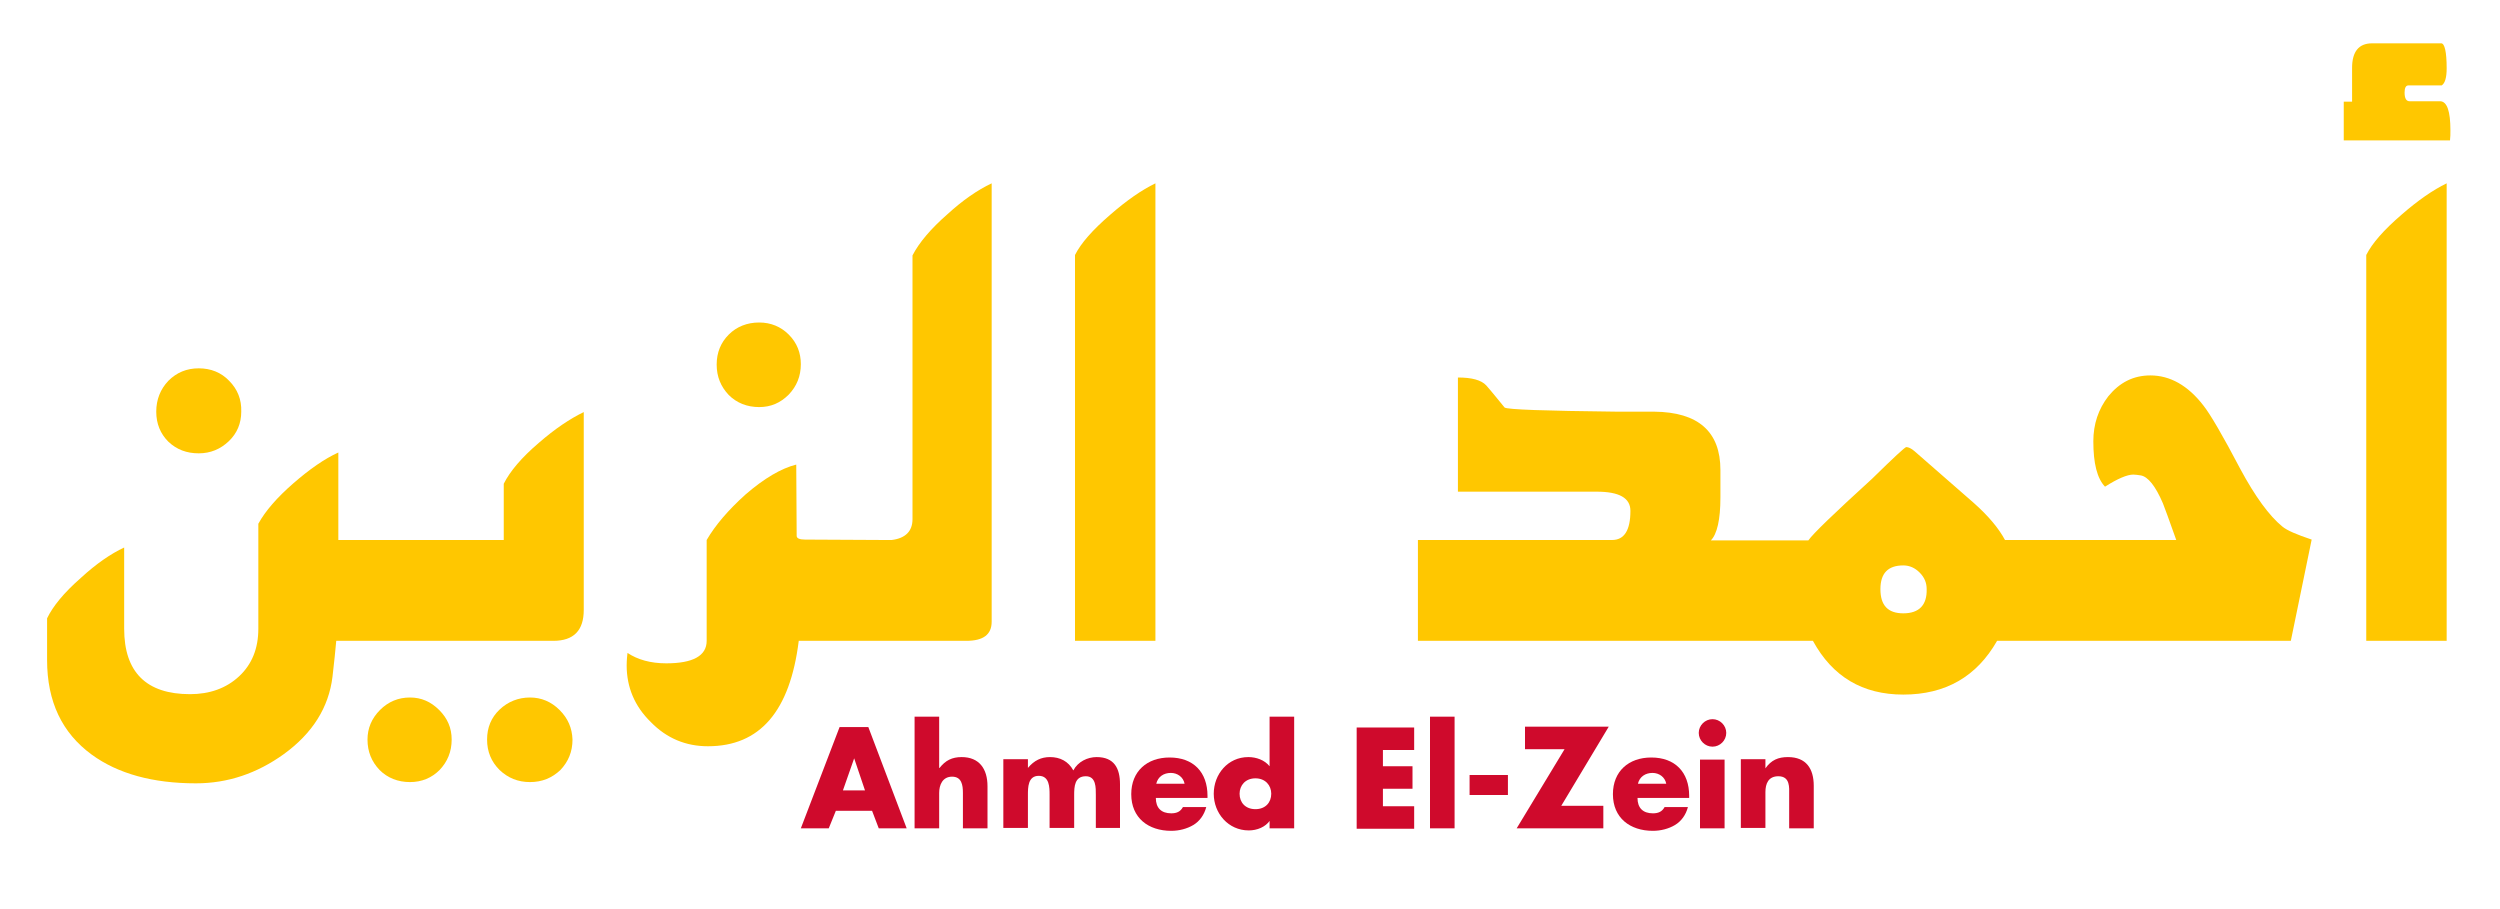
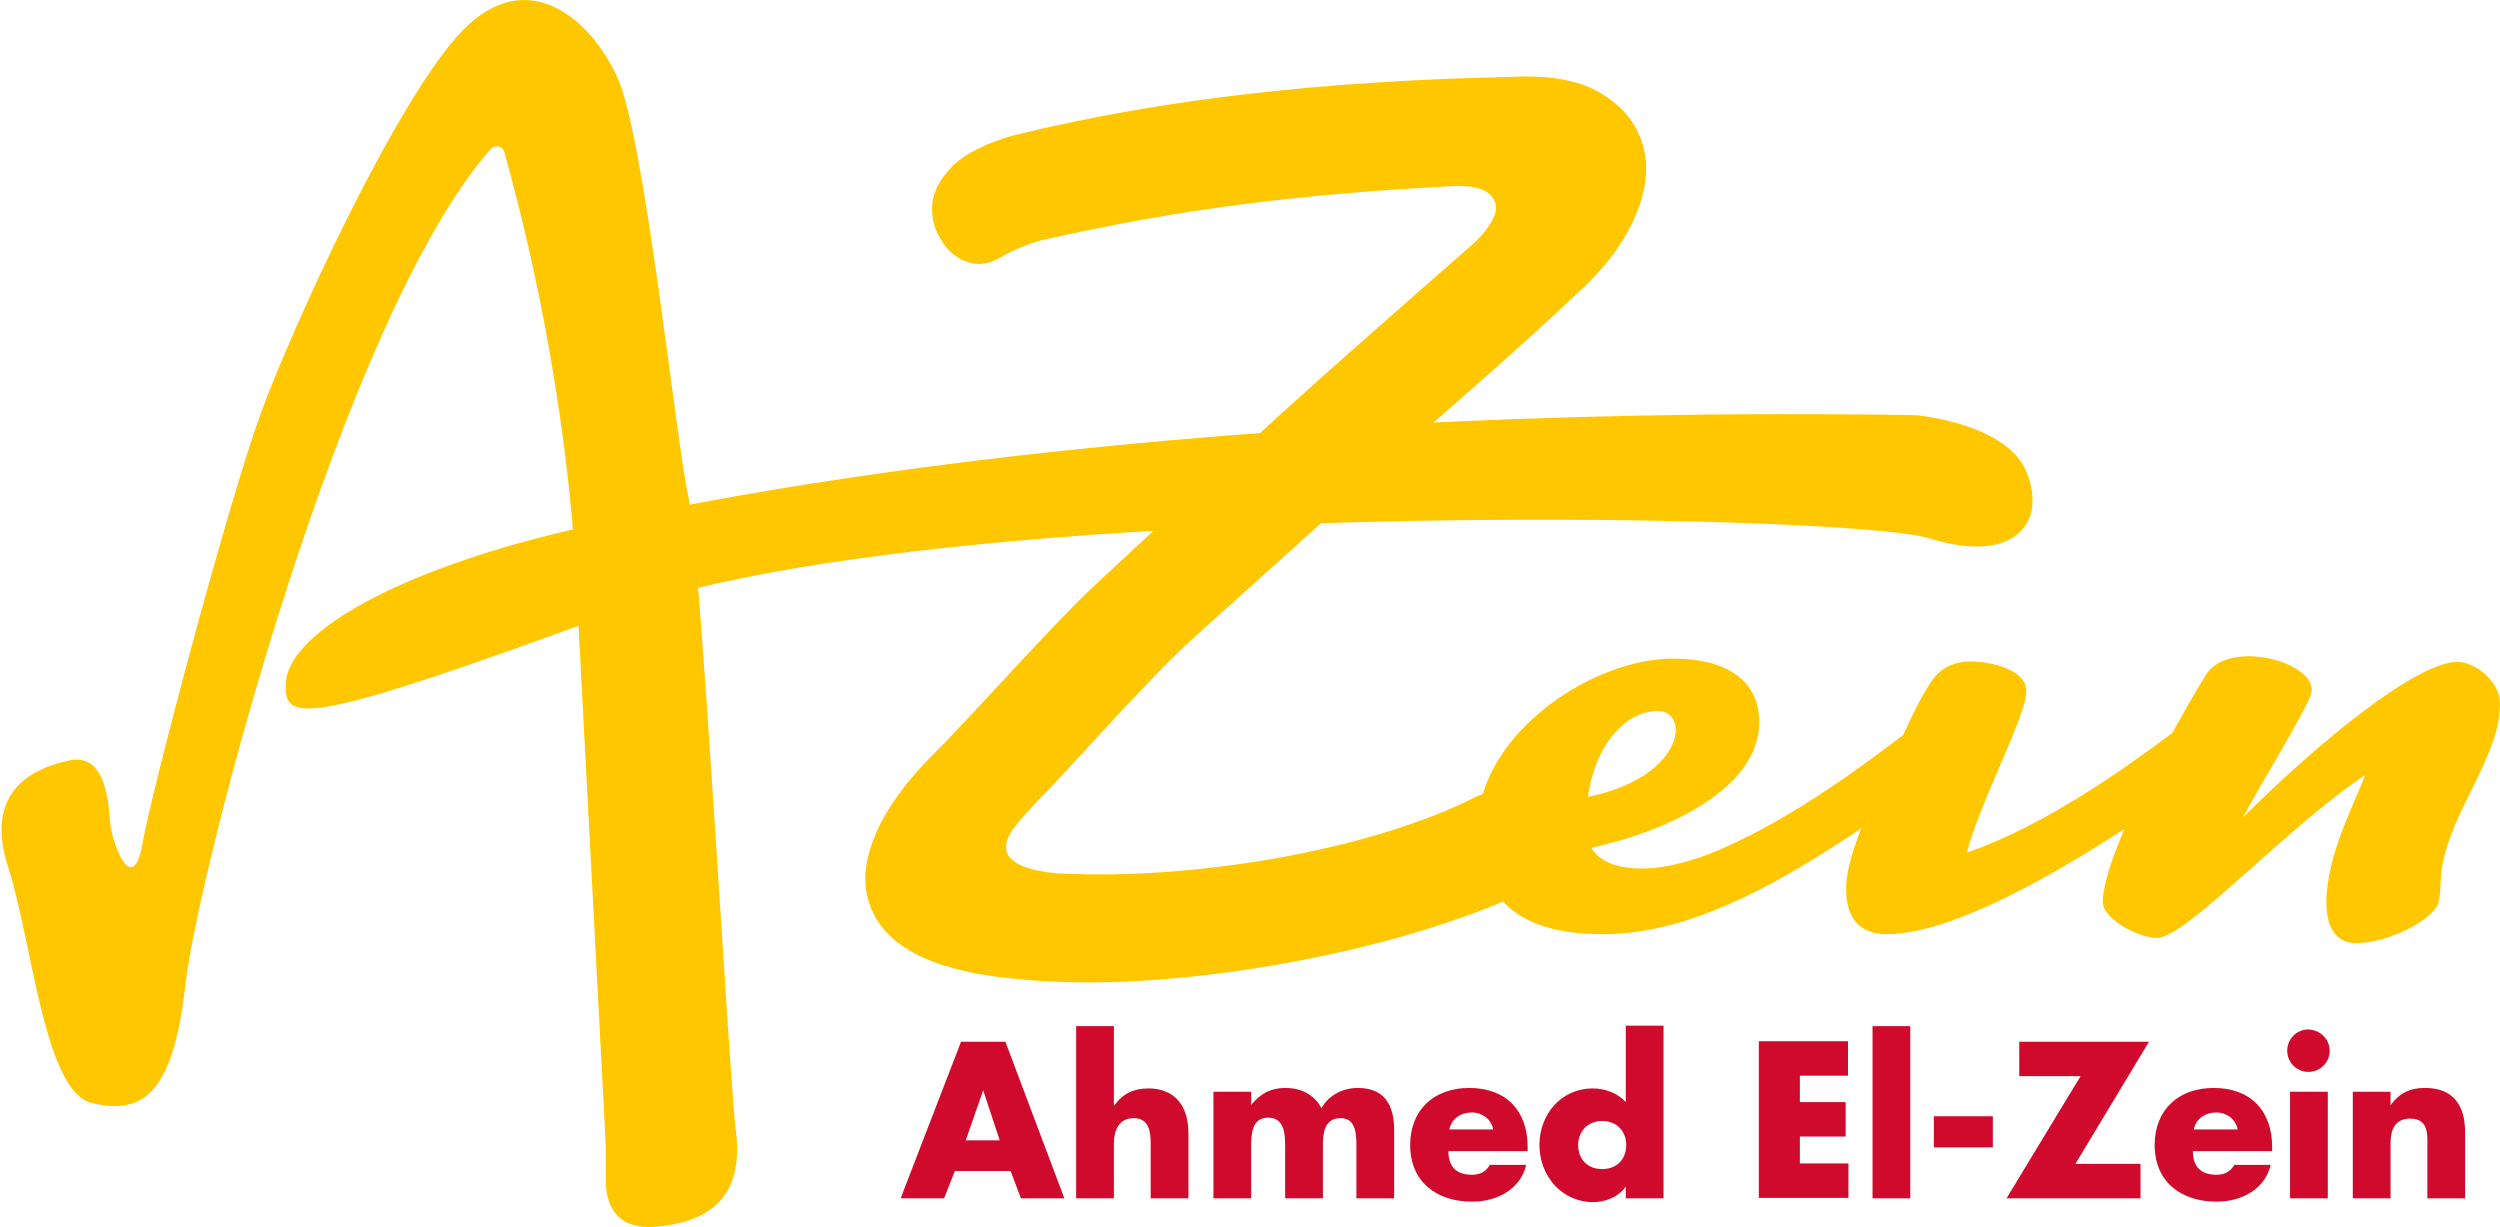
- <svg xmlns="http://www.w3.org/2000/svg" version="1.1" id="Layer_1" x="0px" y="0px" viewBox="-311 288 600 218" style="enable-background:new -311 288 600 218;" xml:space="preserve">
+ <svg xmlns="http://www.w3.org/2000/svg" version="1.1" id="Layer_1" x="0px" y="0px" width="529.9px" height="260px" viewBox="-360 286 529.9 260" style="enable-background:new -360 286 529.9 260;" xml:space="preserve">
  <style type="text/css">
- 	.st0{fill:#FFC700;}
- 	.st1{fill:#CF0A2C;}
+ 	.st0{fill:#CF0A2C;}
+ 	.st1{fill:#FFC700;}
</style>
  <g>
-     <path class="st0" d="M-256,379.4c-1.9-2-4.4-3-7.3-3s-5.3,1-7.3,3c-1.9,2-2.9,4.5-2.9,7.4c0,2.9,1,5.3,2.9,7.2   c2,1.9,4.4,2.8,7.3,2.8c2.8,0,5.2-1,7.2-2.9c2-1.9,3-4.3,3-7.1C-253,383.9-254,381.4-256,379.4z" />
-     <path class="st0" d="M-170.9,386.9v47.5c0,4.9-2.4,7.4-7.3,7.4h-52.1c-0.2,2.3-0.5,5.1-0.9,8.6c-0.9,7.4-4.8,13.6-11.7,18.6   c-6.4,4.6-13.4,7-21.1,7c-10.3,0-18.7-2.3-25-6.9c-7.1-5.2-10.7-12.7-10.7-22.7v-10c1.4-2.9,4-6.1,8.1-9.7   c3.7-3.4,7.2-5.8,10.4-7.3v19.5c0,10.4,5.3,15.7,15.8,15.7c4.7,0,8.7-1.4,11.8-4.3c3.1-2.9,4.6-6.7,4.6-11.4v-25.2   c1.7-3.1,4.5-6.3,8.4-9.7c3.9-3.4,7.5-5.9,10.8-7.4v21h39.7v-13.5c1.5-3,4.3-6.3,8.4-9.8C-177.8,390.9-174.2,388.5-170.9,386.9z" />
-     <path class="st0" d="M-176.7,458.4c-2-2-4.4-3-7.1-3c-2.8,0-5.3,1-7.3,2.9c-2,1.9-3,4.3-3,7.2c0,2.9,1,5.3,3,7.3   c2,1.9,4.4,2.9,7.3,2.9c2.9,0,5.3-1,7.3-2.9c1.9-2,2.9-4.4,2.9-7.3C-173.7,462.7-174.7,460.4-176.7,458.4z M-205.6,458.4   c-2-2-4.3-3-7-3c-2.8,0-5.2,1-7.2,3c-2,2-3,4.4-3,7.1c0,2.9,1,5.3,2.9,7.3c1.9,1.9,4.4,2.9,7.3,2.9c2.8,0,5.2-1,7.1-2.9   c1.9-2,2.9-4.4,2.9-7.3C-202.6,462.7-203.6,460.4-205.6,458.4z" />
-     <path class="st0" d="M-121.7,368.3c-1.9-1.9-4.3-2.9-7.1-2.9c-2.9,0-5.4,1-7.3,2.9c-1.9,1.9-2.9,4.3-2.9,7.2c0,2.9,1,5.3,2.9,7.3   c1.9,1.9,4.4,2.9,7.3,2.9c2.8,0,5.1-1,7.1-3c1.9-2,2.9-4.4,2.9-7.3C-118.8,372.7-119.7,370.3-121.7,368.3z" />
-     <path class="st0" d="M-73,332v105.2c0,3.1-2,4.6-6.1,4.6h-40.2c-2.1,16.9-9.3,25.3-21.8,25.3c-5.3,0-9.9-1.9-13.7-5.8   c-3.9-3.8-5.8-8.4-5.8-13.6c0-0.3,0-1.3,0.2-3c2.4,1.6,5.5,2.5,9.3,2.5c6.4,0,9.7-1.8,9.7-5.4v-24.2c2.1-3.6,5.2-7.2,9.3-10.9   c4.5-3.9,8.6-6.3,12.2-7.2l0.1,17.1c0,0.6,0.7,0.9,2,0.9l19.2,0.1h1.6c3.3-0.4,5-2.1,5-5v-63.3c1.6-3.1,4.4-6.4,8.4-9.9   C-80,336.1-76.4,333.6-73,332z" />
-     <path class="st0" d="M-33.8,441.8H-53v-92.6c1.4-2.8,4.2-6,8.5-9.7c3.9-3.4,7.5-5.9,10.8-7.5V441.8z" />
-     <path class="st0" d="M236.8,414.4c-3.2-2.6-6.6-7.3-10.1-13.8c-4.3-8.2-7.3-13.3-8.9-15.3c-3.7-4.8-8-7.2-12.7-7.2   c-4.1,0-7.4,1.7-10.1,5c-2.4,3.1-3.6,6.7-3.6,10.8c0,5.3,0.9,8.9,2.8,10.9c3-1.9,5.3-2.9,6.8-2.9c0.5,0,1.1,0.1,1.8,0.2   c1.7,0.3,3.5,2.5,5.3,6.7c0.4,1,1.5,4,3.2,8.8h-41.1c-1.5-2.8-4-5.8-7.5-8.9l-14.2-12.4c-0.8-0.7-1.5-1-2-1c-0.3,0-3,2.5-8.2,7.6   c-9.1,8.3-14.2,13.2-15.3,14.8H99.6c1.5-1.5,2.3-5,2.3-10.3v-6.6c0-9.2-5.3-13.9-15.9-14h-8.9c-17.4-0.2-26.4-0.5-27-1   c-1.5-1.8-2.9-3.6-4.4-5.3c-1.2-1.3-3.5-1.9-6.8-1.9V406h33.3c5.4,0,8.1,1.5,8.1,4.6c0,4.7-1.5,7-4.4,7H29.3v24.2h94.8   c4.7,8.6,11.9,12.9,21.7,12.9c10.1,0,17.6-4.3,22.5-12.9h70.5l5-24.3C240.2,416.3,237.9,415.3,236.8,414.4z M145.8,435.2   c-3.7,0-5.5-1.9-5.5-5.8c0-3.8,1.8-5.7,5.5-5.7c1.5,0,2.8,0.6,3.9,1.7c1.2,1.2,1.7,2.5,1.7,4C151.5,433.2,149.6,435.2,145.8,435.2z   " />
-     <path class="st0" d="M277.1,319.3c0,0.8,0,1.6-0.1,2.4h-25.5v-9.3h2v-8.1c0-3.9,1.6-5.9,4.8-5.9h16.6c0.8,0,1.3,2,1.3,6   c0,2.2-0.4,3.6-1.2,4.1H267c-0.6,0-0.9,0.6-0.9,1.7c0,1.4,0.4,2.1,1.2,2.1h7.4C276.3,312.4,277.1,314.7,277.1,319.3z M276.1,441.8   h-19.2v-92.6c1.4-2.8,4.2-6,8.5-9.7c3.9-3.4,7.5-5.9,10.8-7.5V441.8z" />
-   </g>
-   <g>
-     <path class="st1" d="M-110.4,482.6l-1.7,4.2h-6.7l9.3-24.3h6.9l9.2,24.3h-6.7l-1.6-4.2H-110.4z M-106,470L-106,470l-2.7,7.7h5.3   L-106,470z" />
-     <path class="st1" d="M-85.6,460v12.3h0.1c1.4-1.8,3-2.6,5.3-2.6c4.2,0,6.2,2.8,6.2,7v10.1h-5.9v-8.5c0-1.9-0.3-3.9-2.6-3.9   c-2.3,0-3.1,2-3.1,3.9v8.5h-5.9V460H-85.6z" />
-     <path class="st1" d="M-64.3,472.3L-64.3,472.3c1.5-1.8,3.2-2.6,5.3-2.6c2.4,0,4.4,1,5.6,3.2c1.1-2.1,3.4-3.2,5.6-3.2   c4.2,0,5.6,2.7,5.6,6.5v10.5H-48v-7.9c0-1.7,0.1-4.5-2.4-4.5c-2.7,0-2.8,2.5-2.8,4.5v7.9h-5.9v-7.9c0-1.8,0-4.6-2.6-4.6   c-2.6,0-2.6,2.8-2.6,4.6v7.9h-5.9v-16.5h5.9V472.3z" />
-     <path class="st1" d="M-21.3,479.5h-12.3c0,2.4,1.3,3.7,3.7,3.7c1.3,0,2.2-0.4,2.8-1.5h5.6c-0.5,1.9-1.6,3.4-3.1,4.3   c-1.5,0.9-3.4,1.4-5.3,1.4c-5.5,0-9.6-3.1-9.6-8.8c0-5.5,3.8-8.8,9.2-8.8c5.7,0,9.1,3.5,9.1,9.2V479.5z M-26.7,476.1   c-0.3-1.6-1.7-2.6-3.3-2.6c-1.7,0-3.1,0.9-3.5,2.6H-26.7z" />
-     <path class="st1" d="M-6.2,484.9L-6.2,484.9c-1.1,1.6-3.1,2.4-5.1,2.4c-4.9,0-8.4-4.1-8.4-8.8c0-4.7,3.4-8.8,8.3-8.8   c1.9,0,3.9,0.7,5.1,2.2V460h5.9v26.8h-5.9V484.9z M-13.5,478.5c0,2.1,1.4,3.7,3.8,3.7s3.8-1.6,3.8-3.7c0-2-1.4-3.7-3.8-3.7   S-13.5,476.5-13.5,478.5z" />
-     <path class="st1" d="M20.9,467.8v4.1H28v5.4h-7.1v4.2h7.5v5.4H14.6v-24.3h13.8v5.4H20.9z" />
-     <path class="st1" d="M38.1,486.8h-5.9V460h5.9V486.8z" />
-     <path class="st1" d="M50.9,474v4.8h-9.2V474H50.9z" />
-     <path class="st1" d="M73.8,481.4v5.4H53l11.5-19H55v-5.4h20.1l-11.4,19H73.8z" />
-     <path class="st1" d="M94.4,479.5H82c0,2.4,1.3,3.7,3.7,3.7c1.3,0,2.2-0.4,2.8-1.5h5.6c-0.5,1.9-1.6,3.4-3.1,4.3   c-1.5,0.9-3.4,1.4-5.3,1.4c-5.5,0-9.6-3.1-9.6-8.8c0-5.5,3.8-8.8,9.2-8.8c5.7,0,9.1,3.5,9.1,9.2V479.5z M88.9,476.1   c-0.3-1.6-1.7-2.6-3.3-2.6c-1.7,0-3.1,0.9-3.5,2.6H88.9z" />
-     <path class="st1" d="M103.3,463.9c0,1.8-1.5,3.3-3.3,3.3c-1.8,0-3.3-1.5-3.3-3.3c0-1.8,1.5-3.3,3.3-3.3   C101.8,460.6,103.3,462.1,103.3,463.9z M102.9,486.8h-5.9v-16.5h5.9V486.8z" />
-     <path class="st1" d="M112.7,472.4L112.7,472.4c1.4-2,3.1-2.7,5.4-2.7c4.4,0,6.2,2.8,6.2,6.9v10.2h-5.9v-8.1c0-1.6,0.3-4.4-2.6-4.4   c-2.4,0-3.1,1.8-3.1,3.8v8.6h-5.9v-16.5h5.9V472.4z" />
+     <g>
+       <path class="st0" d="M-157.6,534.2l-2.3,5.8h-9.2l12.8-33.2h9.4l12.5,33.2h-9.2l-2.2-5.8H-157.6z M-151.6,517.1L-151.6,517.1    l-3.7,10.6h7.2L-151.6,517.1z" />
+       <path class="st0" d="M-123.9,503.5v16.8h0.1c1.8-2.5,4.1-3.6,7.2-3.6c5.7,0,8.5,3.8,8.5,9.5V540h-8v-11.6c0-2.6-0.4-5.4-3.6-5.4    c-3.2,0-4.2,2.7-4.2,5.4V540h-8v-36.5H-123.9z" />
+       <path class="st0" d="M-94.8,520.2L-94.8,520.2c2-2.5,4.3-3.6,7.2-3.6c3.3,0,6.1,1.3,7.7,4.3c1.5-2.8,4.6-4.3,7.7-4.3    c5.7,0,7.7,3.7,7.7,8.9V540h-8v-10.8c0-2.3,0.1-6.2-3.3-6.2c-3.7,0-3.8,3.5-3.8,6.2V540h-8v-10.8c0-2.5,0-6.3-3.6-6.3    s-3.6,3.8-3.6,6.3V540h-8v-22.6h8V520.2z" />
+       <path class="st0" d="M-36.1,530h-16.9c0,3.3,1.7,5,5,5c1.7,0,2.9-0.6,3.8-2.1h7.7c-0.6,2.6-2.2,4.6-4.3,5.9    c-2.1,1.3-4.6,1.9-7.2,1.9c-7.5,0-13.1-4.2-13.1-12c0-7.5,5.1-12.1,12.5-12.1c7.8,0,12.4,4.8,12.4,12.5V530z M-43.5,525.4    c-0.4-2.2-2.4-3.6-4.5-3.6c-2.3,0-4.3,1.2-4.8,3.6H-43.5z" />
+       <path class="st0" d="M-15.4,537.5L-15.4,537.5c-1.5,2.2-4.3,3.3-6.9,3.3c-6.7,0-11.4-5.6-11.4-12.1s4.6-12,11.3-12    c2.6,0,5.3,1,7,2.9v-16.2h8V540h-8V537.5z M-25.5,528.7c0,2.9,1.9,5.1,5.1,5.1s5.1-2.2,5.1-5.1c0-2.8-1.9-5.1-5.1-5.1    S-25.5,526-25.5,528.7z" />
+       <path class="st0" d="M21.5,514.1v5.5h9.7v7.3h-9.7v5.7h10.3v7.3H12.8v-33.2h18.9v7.3H21.5z" />
+       <path class="st0" d="M44.9,540h-8v-36.5h8V540z" />
+       <path class="st0" d="M62.4,522.6v6.6H49.9v-6.6H62.4z" />
+       <path class="st0" d="M93.7,532.7v7.3H65.3L81,514.1h-13v-7.3h27.5l-15.6,25.9H93.7z" />
+       <path class="st0" d="M121.7,530h-16.9c0,3.3,1.7,5,5,5c1.7,0,2.9-0.6,3.8-2.1h7.7c-0.6,2.6-2.2,4.6-4.3,5.9    c-2.1,1.3-4.6,1.9-7.2,1.9c-7.5,0-13.1-4.2-13.1-12c0-7.5,5.1-12.1,12.5-12.1c7.8,0,12.4,4.8,12.4,12.5V530z M114.3,525.4    c-0.4-2.2-2.4-3.6-4.5-3.6c-2.3,0-4.3,1.2-4.8,3.6H114.3z" />
+       <path class="st0" d="M133.8,508.7c0,2.5-2,4.5-4.5,4.5c-2.5,0-4.5-2-4.5-4.5c0-2.5,2-4.5,4.5-4.5    C131.8,504.3,133.8,506.3,133.8,508.7z M133.4,540h-8v-22.6h8V540z" />
+       <path class="st0" d="M146.7,520.3L146.7,520.3c1.9-2.7,4.2-3.7,7.3-3.7c6.1,0,8.5,3.8,8.5,9.4v14h-8v-11c0-2.2,0.4-5.9-3.6-5.9    c-3.3,0-4.2,2.4-4.2,5.2V540h-8v-22.6h8V520.3z" />
+     </g>
+     <g>
+       <path class="st1" d="M160.8,426.3c-8.4,0-29,16.6-45.4,33c3.5-6.6,10.8-18.4,13.7-24.4c0.9-1.8,0.9-2.2,0.9-2.7    c0-3.8-6.9-7.1-13.3-7.1c-3.8,0-7.5,1.1-9.3,4.2c-2.5,4.1-4.8,8.2-7,12.1c-10.2,7.6-27.1,19.7-43.5,25.3    c2.9-11.1,12.6-28.8,12.6-34.3c0-4.4-7.5-6.2-11.7-6.2c-3.8,0-6.6,1.5-8.4,4.2c-2,2.9-4.1,7.2-6,11.4c-10,7.6-25.9,19.3-41.6,25.4    c-4.2,1.5-9.1,2.9-13.7,2.9s-8.9-1.1-10.8-4.4c16.2-3.5,35.6-12.6,35.6-26.6c0-8.6-6.6-13.5-18.2-13.5    c-15.7,0-35.7,12.8-40.4,28.7c-0.9,0.3-1.8,0.7-2.7,1.2c-4.4,2.2-10,4.4-16.6,6.5c-6.6,2.1-13.9,3.9-21.7,5.4    c-7.8,1.5-16,2.6-24.6,3.3c-8.6,0.7-16.9,0.8-24.9,0.4c-5.9-0.6-9.3-2-10.3-4.2c-0.6-1.6-0.1-3.4,1.4-5.4c1.5-2,3.5-4.2,5.9-6.6    c6.8-7,22.8-25.2,32.3-33.8c9.5-8.5,19.1-17.2,29-26.1c9.9-8.9,19.5-17.5,29-25.8c9.5-8.3,17.7-15.8,24.8-22.5    c5.4-5.2,9.2-10.7,11.3-16.3c2.1-5.6,2.3-10.8,0.4-15.4c-1.6-4-4.6-7.2-9.1-9.7c-4.4-2.4-10.5-3.4-18.1-3    c-19.9,0.4-38.5,1.6-55.8,3.6s-33.9,4.9-49.8,8.8c-5.6,1.6-9.9,3.7-12.7,6.3c-2.8,2.8-4.3,5.6-4.5,8.3c-0.2,2.7,0.4,5.2,1.8,7.4    c1.2,2.2,3,3.8,5.3,4.7c2.3,0.9,4.7,0.7,7.1-0.7c2.4-1.4,5.1-2.6,8.2-3.6c14.9-3.4,29.3-6,43.3-7.8c14-1.8,29.2-3.1,45.7-3.9    c4,0,6.5,0.9,7.5,2.7c0.8,1.2,0.8,2.6,0,4.2c-0.8,1.6-2,3.2-3.6,4.8c-8,7-16.6,14.6-25.7,22.6c-9.1,8-18.2,16.3-27.5,24.8    c-9.3,8.5-18.5,17-27.8,25.7c-9.3,8.7-25.8,27.5-34.1,35.7c-5.8,5.8-9.9,11.5-12.2,16.9c-2.3,5.4-2.8,10.3-1.4,14.5    c2.8,8.9,12.6,14.2,29.3,16c8.9,1,18.3,1.2,28.2,0.6c10-0.6,19.8-1.8,29.4-3.5c9.7-1.7,18.8-3.8,27.5-6.3c7.4-2.2,14.1-4.5,20-7    c4.5,4.9,11.8,6.9,21.1,6.9c17.2,0,34.5-8.8,54.8-22.4c-1.8,4.6-3.2,9.3-3.2,12.7c0,6.6,3.1,9.7,8.6,9.7    c11.6,0,29.6-8.8,50.4-22.3c-2.9,6.8-4.6,12.3-4.6,15.4c0,3.8,7.7,7.7,11.5,7.7c6.2,0,27.5-23.5,44.1-34.5c-2.2,6-8.2,17-8.2,27    c0,6.6,3.1,8.6,6.2,8.6c7.3,0,16.4-5.1,17.5-8.4c1.3-4.4-1.3-7.1,5.8-21.5c5.1-10.2,7.3-15.1,7.3-21    C169.9,430.8,165,426.3,160.8,426.3z M-8.6,436.7c2.4,0,3.8,1.8,3.8,4c0,4.6-5.3,11.5-18.6,14.2C-21.9,443.8-15.4,436.7-8.6,436.7    z" />
+     </g>
+     <path class="st1" d="M46,374c0,0,19.6,1.6,23.7,12.4c4.1,10.8-3.1,19.2-20.8,13.7s-211.6-8.9-278.5,15.7s-70.2,23.3-69.8,14.9   c0.4-8.3,15.4-19.5,46-28.6S-116.8,371.4,46,374z" />
+     <path class="st1" d="M-238.2,402.8l6.5,124c0.2,3,0.1,5.9,0.1,8.9c-0.1,4,1,11.2,10.8,10.3c13.5-1.2,18.2-8.4,16.8-20.1   c-1.5-11.7-7.5-123.2-10.1-134.7s-9.2-76-15-88.7c-5.7-12.6-19.1-24-32.7-10.2c-13.6,13.8-35.7,61.8-42.7,80.7   c-7,18.9-23.3,80.4-25.3,91.8c-2,11.5-6.5,0.3-6.9-4.9c-0.4-5.2-1.3-14.3-8.7-12.7c-7.4,1.6-18.1,6.3-12.9,22.5   c5.2,16.2,7.7,47.8,17.8,50.1c10,2.3,17.1-0.7,19.8-25.1c2.7-23.9,33.2-141.4,64.7-177.1c0.9-1,2.5-0.7,2.9,0.6   C-250.4,328-241.2,361.5-238.2,402.8z" />
  </g>
</svg>
